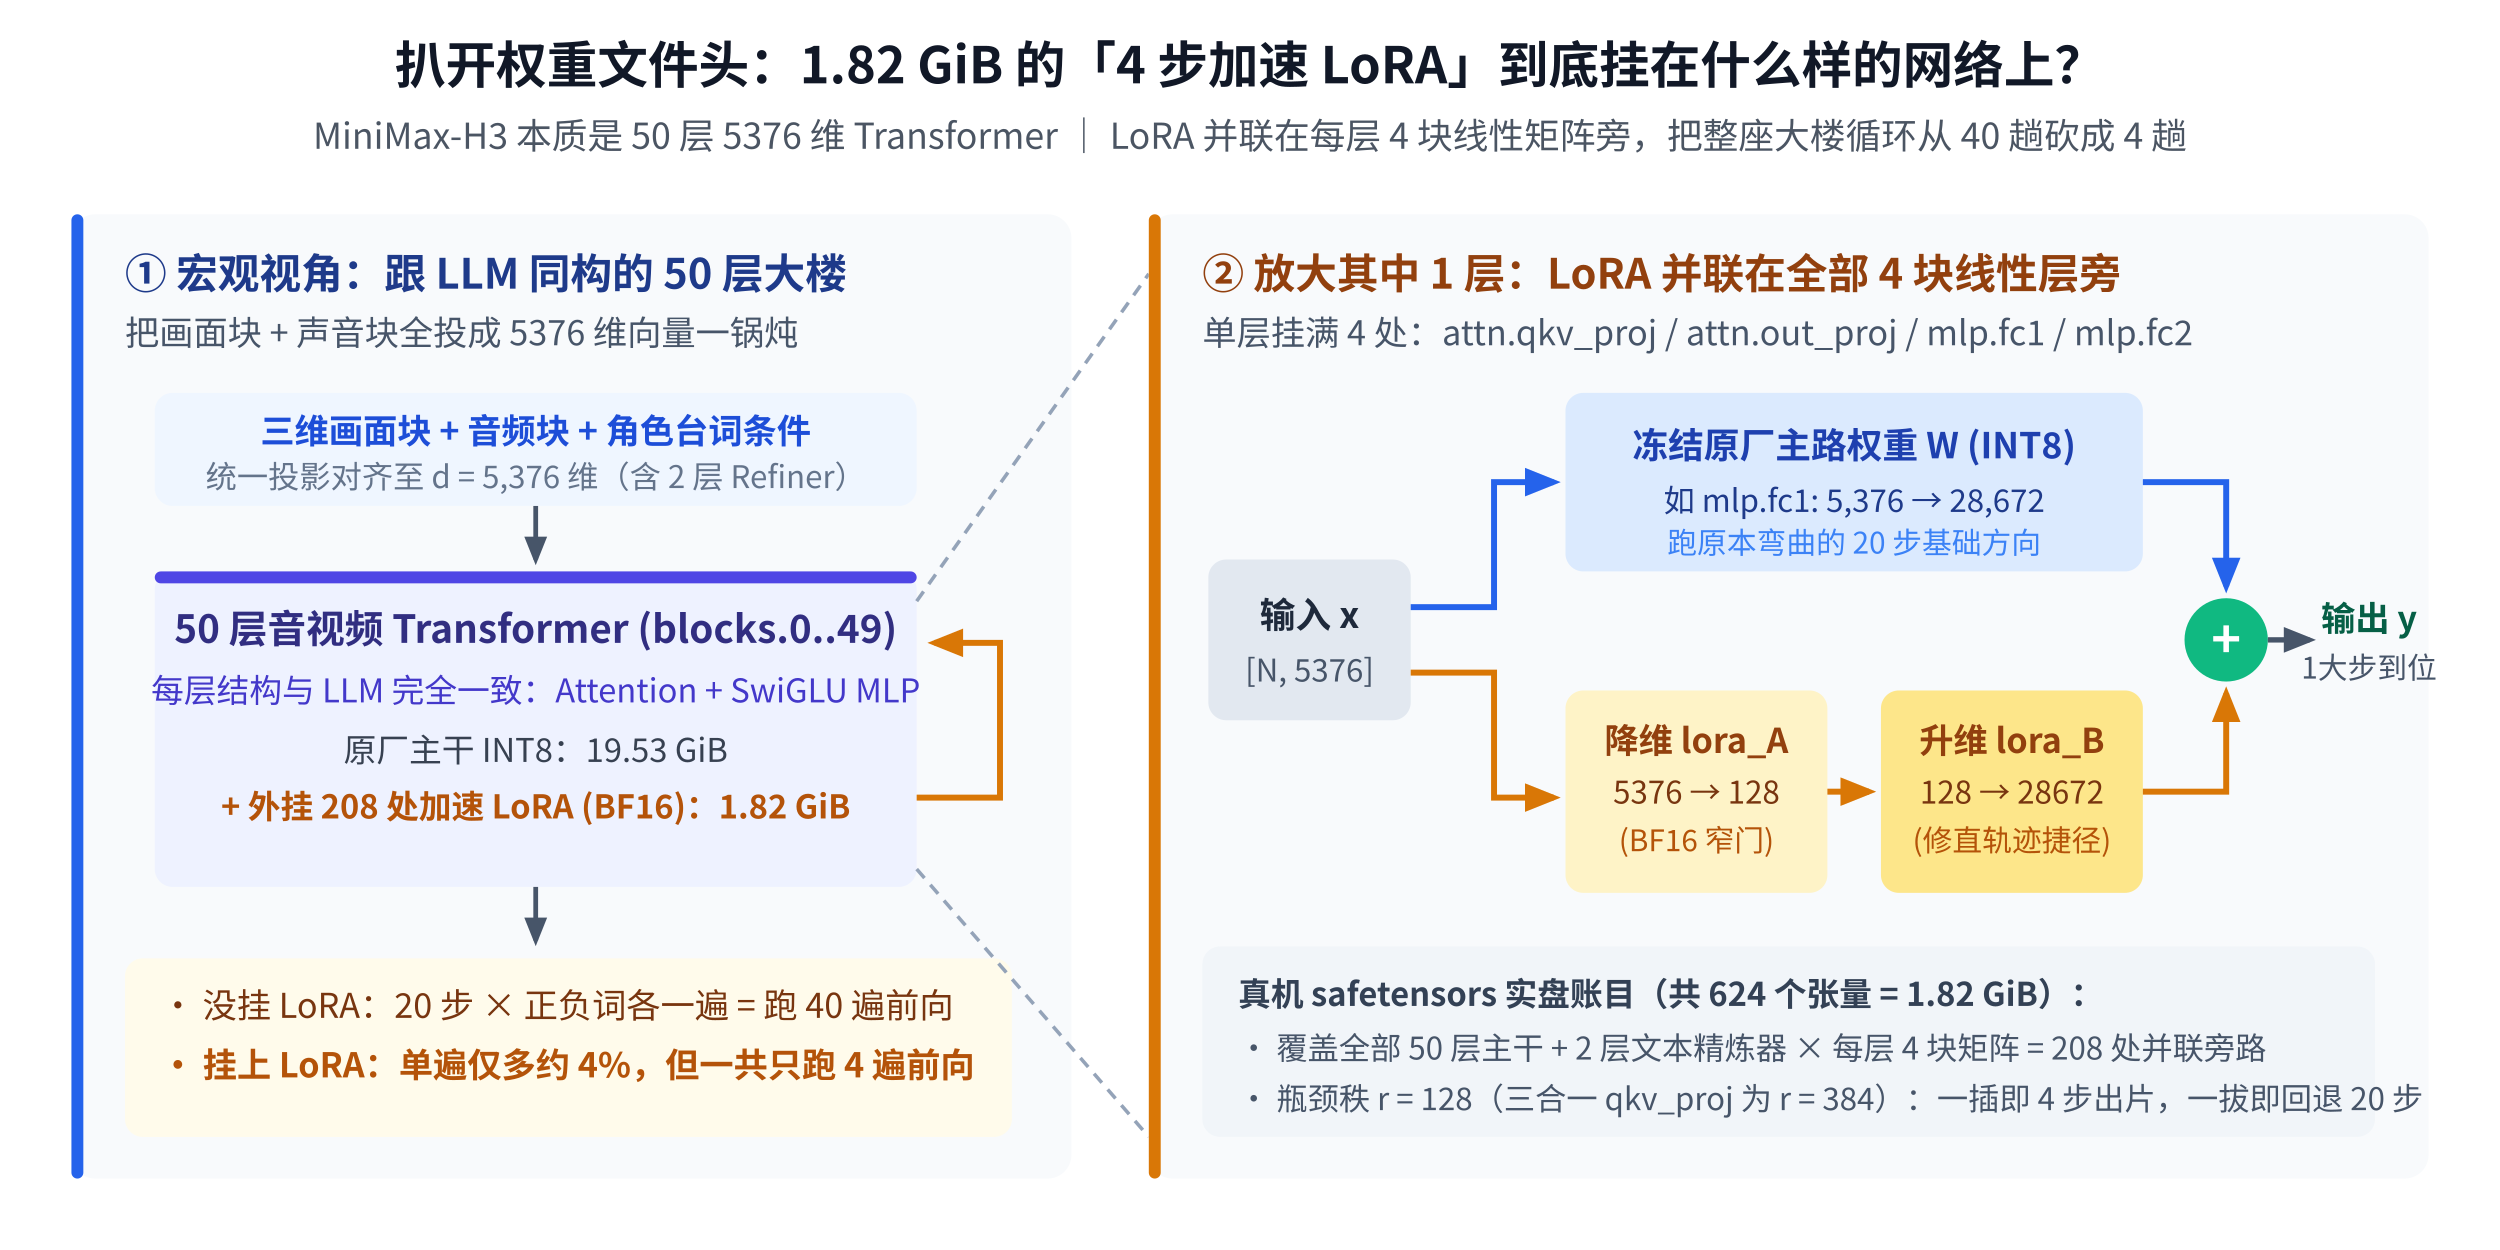
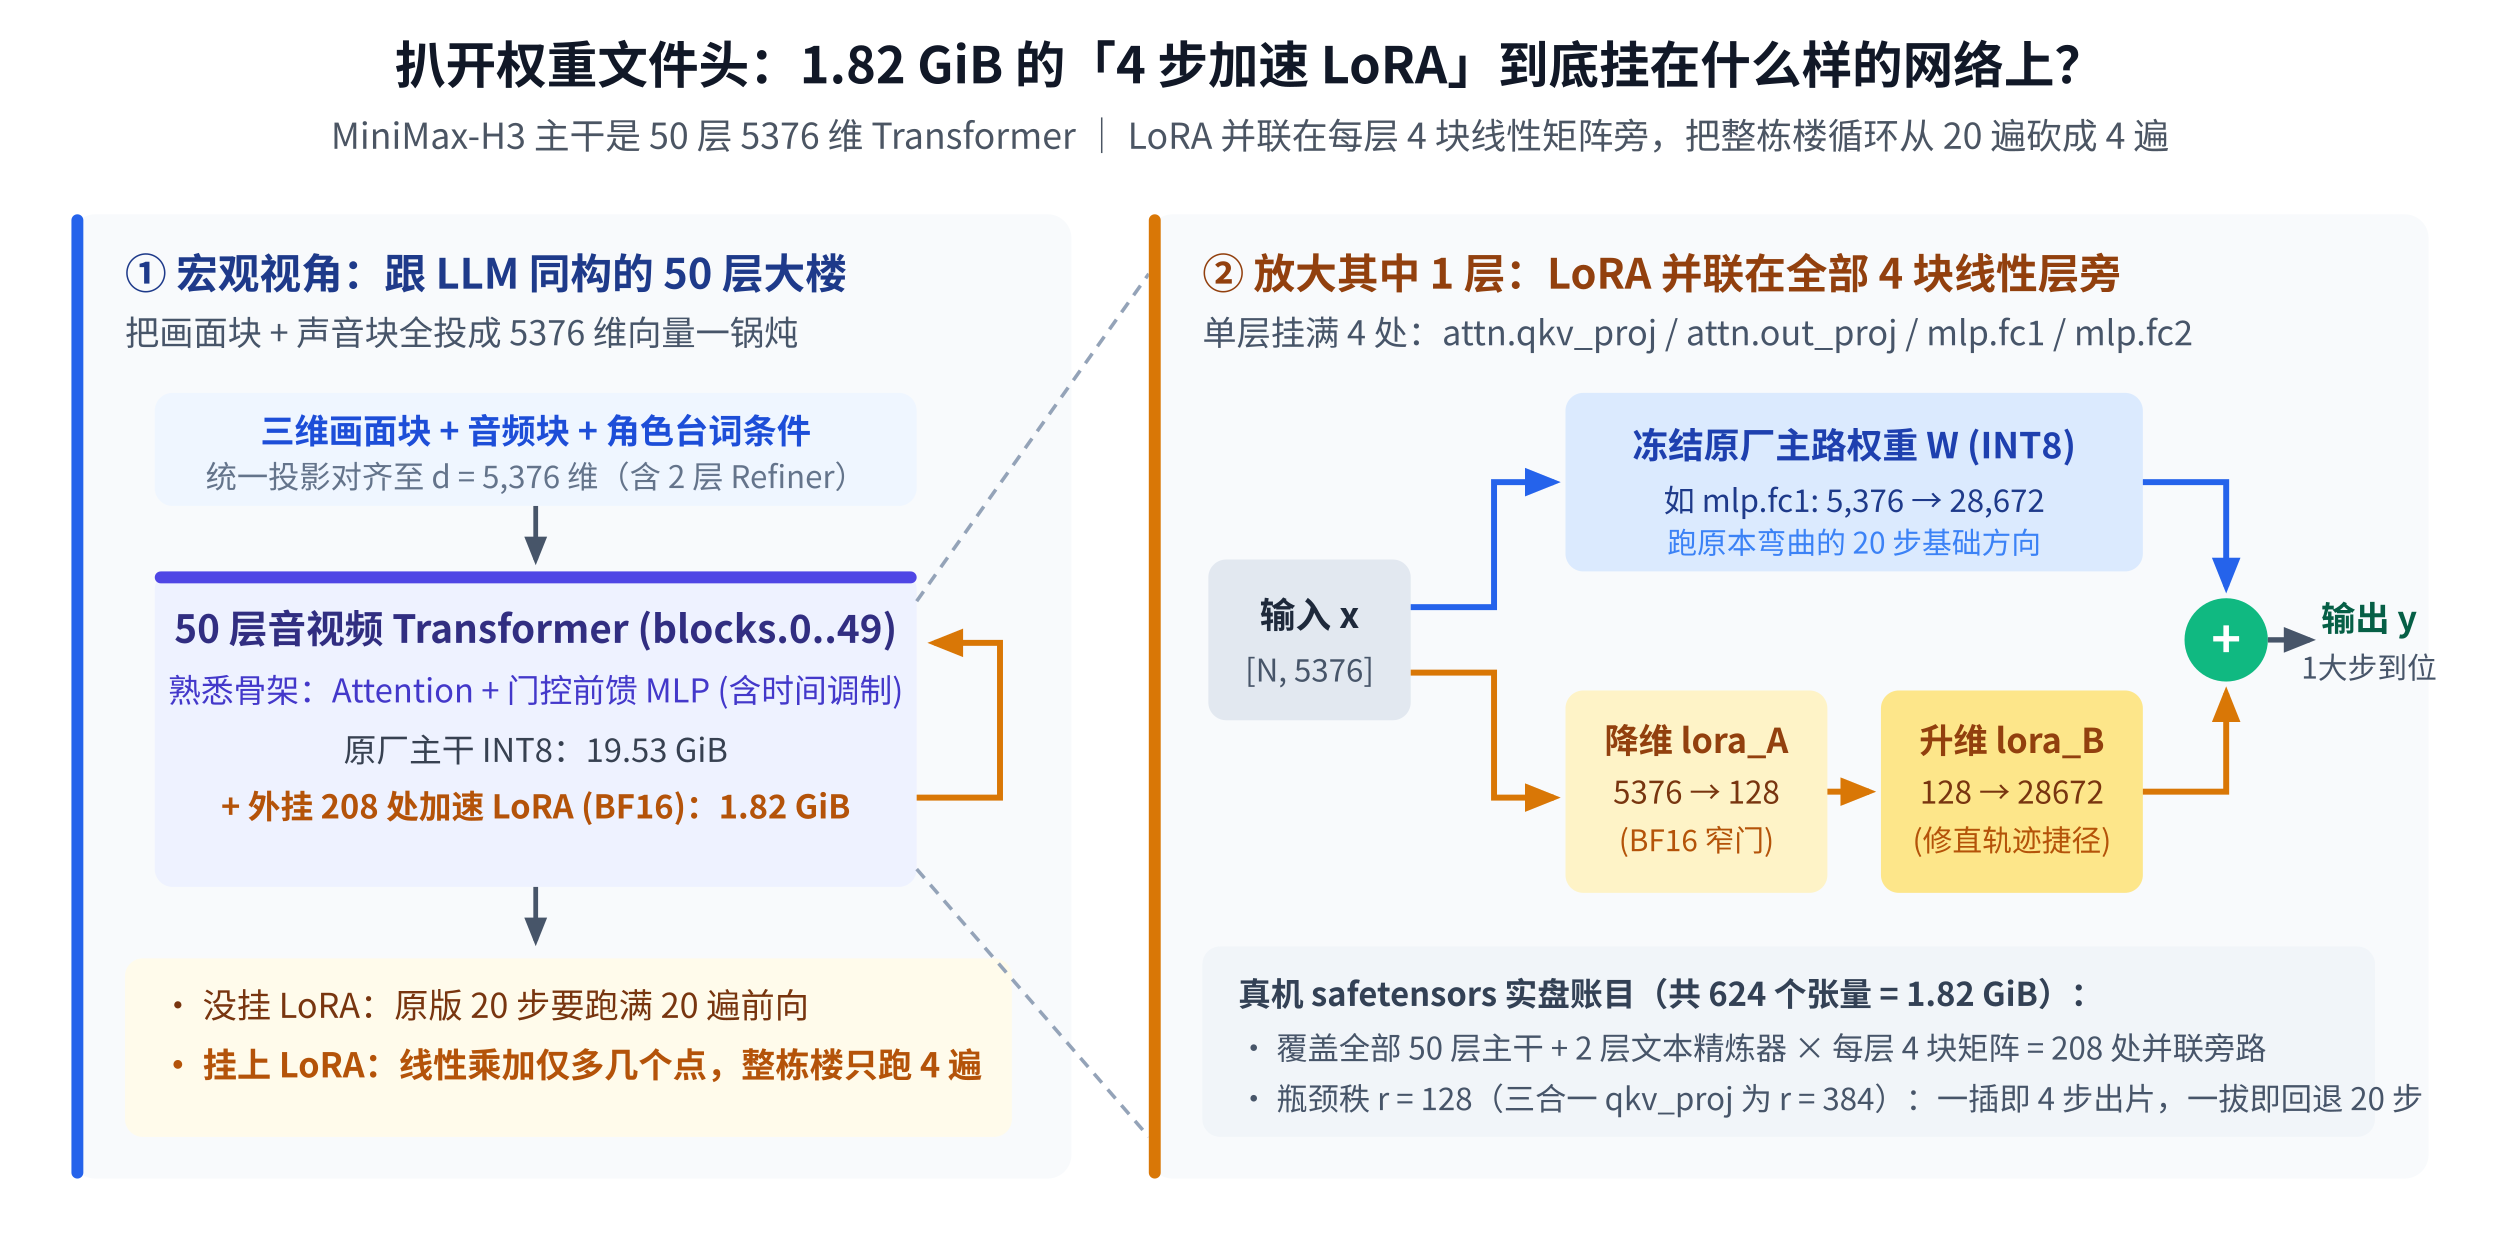
<svg xmlns="http://www.w3.org/2000/svg" viewBox="0 0 840 420" width="840" height="420" font-family="'WenQuanYi Micro Hei', 'Noto Sans CJK SC', sans-serif" style="background-color:#ffffff;">
  <rect width="840" height="420" fill="#ffffff" />
  <text x="420" y="28" text-anchor="middle" font-size="17" font-weight="bold" fill="#111827">扒开权重文件头：1.82 GiB 的「4 步加速 LoRA」到底挂在什么样的网络上？</text>
-   <text x="420" y="50" text-anchor="middle" font-size="12" fill="#4b5563">MiniMax-H3 本质是 50 层 5376 维 Transformer ｜ LoRA 并联在每层 4 块线性矩阵旁，把整座大楼循环从 40 趟砍成 4 趟</text>
+   <text x="420" y="50" text-anchor="middle" font-size="12" fill="#4b5563">MiniMax-H3 主干是 50 层 5376 维 Transformer ｜ LoRA 并联在每层 4 块线性矩阵旁，把整栋楼循环从 20 遍砍成 4 遍</text>
  <defs>
    <marker id="arrDark" viewBox="0 0 10 10" refX="8" refY="5" markerWidth="6" markerHeight="6" orient="auto">
      <path d="M 0 1 L 10 5 L 0 9 z" fill="#475569" />
    </marker>
    <marker id="arrAmber" viewBox="0 0 10 10" refX="8" refY="5" markerWidth="6" markerHeight="6" orient="auto">
      <path d="M 0 1 L 10 5 L 0 9 z" fill="#d97706" />
    </marker>
    <marker id="arrBlue" viewBox="0 0 10 10" refX="8" refY="5" markerWidth="6" markerHeight="6" orient="auto">
      <path d="M 0 1 L 10 5 L 0 9 z" fill="#2563eb" />
    </marker>
  </defs>
  <rect x="24" y="72" width="336" height="324" rx="8" fill="#f8fafc" />
  <rect x="24" y="72" width="4" height="324" rx="2" fill="#2563eb" />
  <text x="42" y="97" font-size="14" font-weight="bold" fill="#1e3a8a">① 宏观视角：跟 LLM 同构的 50 层大楼</text>
  <text x="42" y="116" font-size="11.5" fill="#475569">把画面块 + 声音块全投成 5376 维向量一锅炖</text>
  <rect x="52" y="132" width="256" height="38" rx="6" fill="#eff6ff" />
  <text x="180" y="149" text-anchor="middle" font-size="11.5" font-weight="bold" fill="#1d4ed8">三维画面块 + 音频块 + 角色台词条件</text>
  <text x="180" y="164" text-anchor="middle" font-size="10.5" fill="#64748b">统一投影对齐至 d = 5,376 维（含 2 层 Refiner）</text>
  <line x1="180" y1="170" x2="180" y2="188" stroke="#475569" stroke-width="1.6" marker-end="url(#arrDark)" />
  <rect x="52" y="192" width="256" height="106" rx="6" fill="#eef2ff" />
  <rect x="52" y="192" width="256" height="4" rx="2" fill="#4f46e5" />
  <text x="180" y="216" text-anchor="middle" font-size="13" font-weight="bold" fill="#312e81">50 层音视频 Transformer (blocks.0..49)</text>
-   <text x="180" y="236" text-anchor="middle" font-size="11" fill="#4338ca">每层结构与 LLM 完全一致：Attention + SwiGLU MLP</text>
+   <text x="180" y="236" text-anchor="middle" font-size="11" fill="#4338ca">熟悉骨架：Attention + 门控前馈 MLP (含时间调制)</text>
  <text x="180" y="256" text-anchor="middle" font-size="11" fill="#374151">原厂主干 INT8：19.53 GiB</text>
  <text x="180" y="275" text-anchor="middle" font-size="11" font-weight="bold" fill="#b45309">+ 外挂 208 处加速 LoRA (BF16)：1.82 GiB</text>
  <path d="M 308 268 L 336 268 L 336 216 L 314 216" fill="none" stroke="#d97706" stroke-width="2" marker-end="url(#arrAmber)" />
  <line x1="180" y1="298" x2="180" y2="316" stroke="#475569" stroke-width="1.6" marker-end="url(#arrDark)" />
  <rect x="42" y="322" width="298" height="60" rx="6" fill="#fffbeb" />
-   <text x="54" y="342" font-size="11.5" fill="#78350f">• 没挂 LoRA：20 步 × 正负词各一遍 = 跑 40 遍前向</text>
-   <text x="54" y="362" font-size="11.5" font-weight="bold" fill="#b45309">• 挂上 LoRA：单遍仅多约 4%，但一共只跑 4 遍前向</text>
+   <text x="54" y="342" font-size="11.5" fill="#78350f">• 没挂 LoRA：原版 20 步要跑满 20 遍前向</text>
+   <text x="54" y="362" font-size="11.5" font-weight="bold" fill="#b45309">• 挂上 LoRA：线性乘加仅多几个点，整栋楼只跑 4 遍</text>
  <line x1="308" y1="202" x2="386" y2="92" stroke="#94a3b8" stroke-width="1.2" stroke-dasharray="4 3" />
  <line x1="308" y1="292" x2="386" y2="382" stroke="#94a3b8" stroke-width="1.2" stroke-dasharray="4 3" />
  <rect x="386" y="72" width="430" height="324" rx="8" fill="#f8fafc" />
  <rect x="386" y="72" width="4" height="324" rx="2" fill="#d97706" />
  <text x="404" y="97" font-size="14" font-weight="bold" fill="#92400e">② 放大其中 1 层：LoRA 并联在全部 4 块线性层旁</text>
  <text x="404" y="116" font-size="11.5" fill="#475569">单层挂满 4 处：attn.qkv_proj / attn.out_proj / mlp.fc1 / mlp.fc2</text>
  <rect x="406" y="188" width="68" height="54" rx="6" fill="#e2e8f0" />
  <text x="440" y="211" text-anchor="middle" font-size="12" font-weight="bold" fill="#1e293b">输入 x</text>
  <text x="440" y="229" text-anchor="middle" font-size="10.5" fill="#475569">[N, 5376]</text>
  <path d="M 474 204 L 502 204 L 502 162 L 522 162" fill="none" stroke="#2563eb" stroke-width="2" marker-end="url(#arrBlue)" />
  <rect x="526" y="132" width="194" height="60" rx="6" fill="#dbeafe" />
  <text x="623" y="154" text-anchor="middle" font-size="12" font-weight="bold" fill="#1e40af">冻结原厂主路权重 W (INT8)</text>
  <text x="623" y="172" text-anchor="middle" font-size="10.5" fill="#1e3a8a">如 mlp.fc1: 5,376 → 28,672</text>
  <text x="623" y="186" text-anchor="middle" font-size="10" fill="#3b82f6">跑原本弯曲的 20 步基础方向</text>
  <path d="M 474 226 L 502 226 L 502 268 L 522 268" fill="none" stroke="#d97706" stroke-width="2" marker-end="url(#arrAmber)" />
  <rect x="526" y="232" width="88" height="68" rx="6" fill="#fef3c7" />
  <text x="570" y="253" text-anchor="middle" font-size="11.5" font-weight="bold" fill="#92400e">降维 lora_A</text>
  <text x="570" y="270" text-anchor="middle" font-size="10.5" fill="#78350f">5376 → 128</text>
  <text x="570" y="286" text-anchor="middle" font-size="10" fill="#b45309">(BF16 窄门)</text>
  <line x1="614" y1="266" x2="628" y2="266" stroke="#d97706" stroke-width="2" marker-end="url(#arrAmber)" />
  <rect x="632" y="232" width="88" height="68" rx="6" fill="#fde68a" />
  <text x="676" y="253" text-anchor="middle" font-size="11.5" font-weight="bold" fill="#92400e">升维 lora_B</text>
  <text x="676" y="270" text-anchor="middle" font-size="10.5" fill="#78350f">128 → 28672</text>
  <text x="676" y="286" text-anchor="middle" font-size="10" fill="#b45309">(修直轨迹捷径)</text>
  <path d="M 720 162 L 748 162 L 748 197" fill="none" stroke="#2563eb" stroke-width="2" marker-end="url(#arrBlue)" />
  <path d="M 720 266 L 748 266 L 748 233" fill="none" stroke="#d97706" stroke-width="2" marker-end="url(#arrAmber)" />
  <circle cx="748" cy="215" r="14" fill="#10b981" />
  <text x="748" y="221" text-anchor="middle" font-size="17" font-weight="bold" fill="#ffffff">+</text>
  <line x1="762" y1="215" x2="776" y2="215" stroke="#475569" stroke-width="1.8" marker-end="url(#arrDark)" />
  <text x="796" y="212" text-anchor="middle" font-size="11.5" font-weight="bold" fill="#065f46">输出 y</text>
  <text x="796" y="228" text-anchor="middle" font-size="10" fill="#475569">1大步到位</text>
  <rect x="404" y="318" width="394" height="64" rx="6" fill="#f1f5f9" />
  <text x="416" y="338" font-size="11" font-weight="bold" fill="#334155">真机 safetensors 实盘账目（共 624 个张量 = 1.82 GiB）：</text>
  <text x="416" y="356" font-size="10.5" fill="#475569">• 覆盖全部 50 层主干 + 2 层文本精炼器 × 每层 4 块矩阵 = 208 处并联旁路</text>
  <text x="416" y="373" font-size="10.5" fill="#475569">• 瓶颈秩 r = 128（三合一 qkv_proj 为 r = 384）：一插即 4 步出片，一拔即回退 20 步</text>
</svg>
